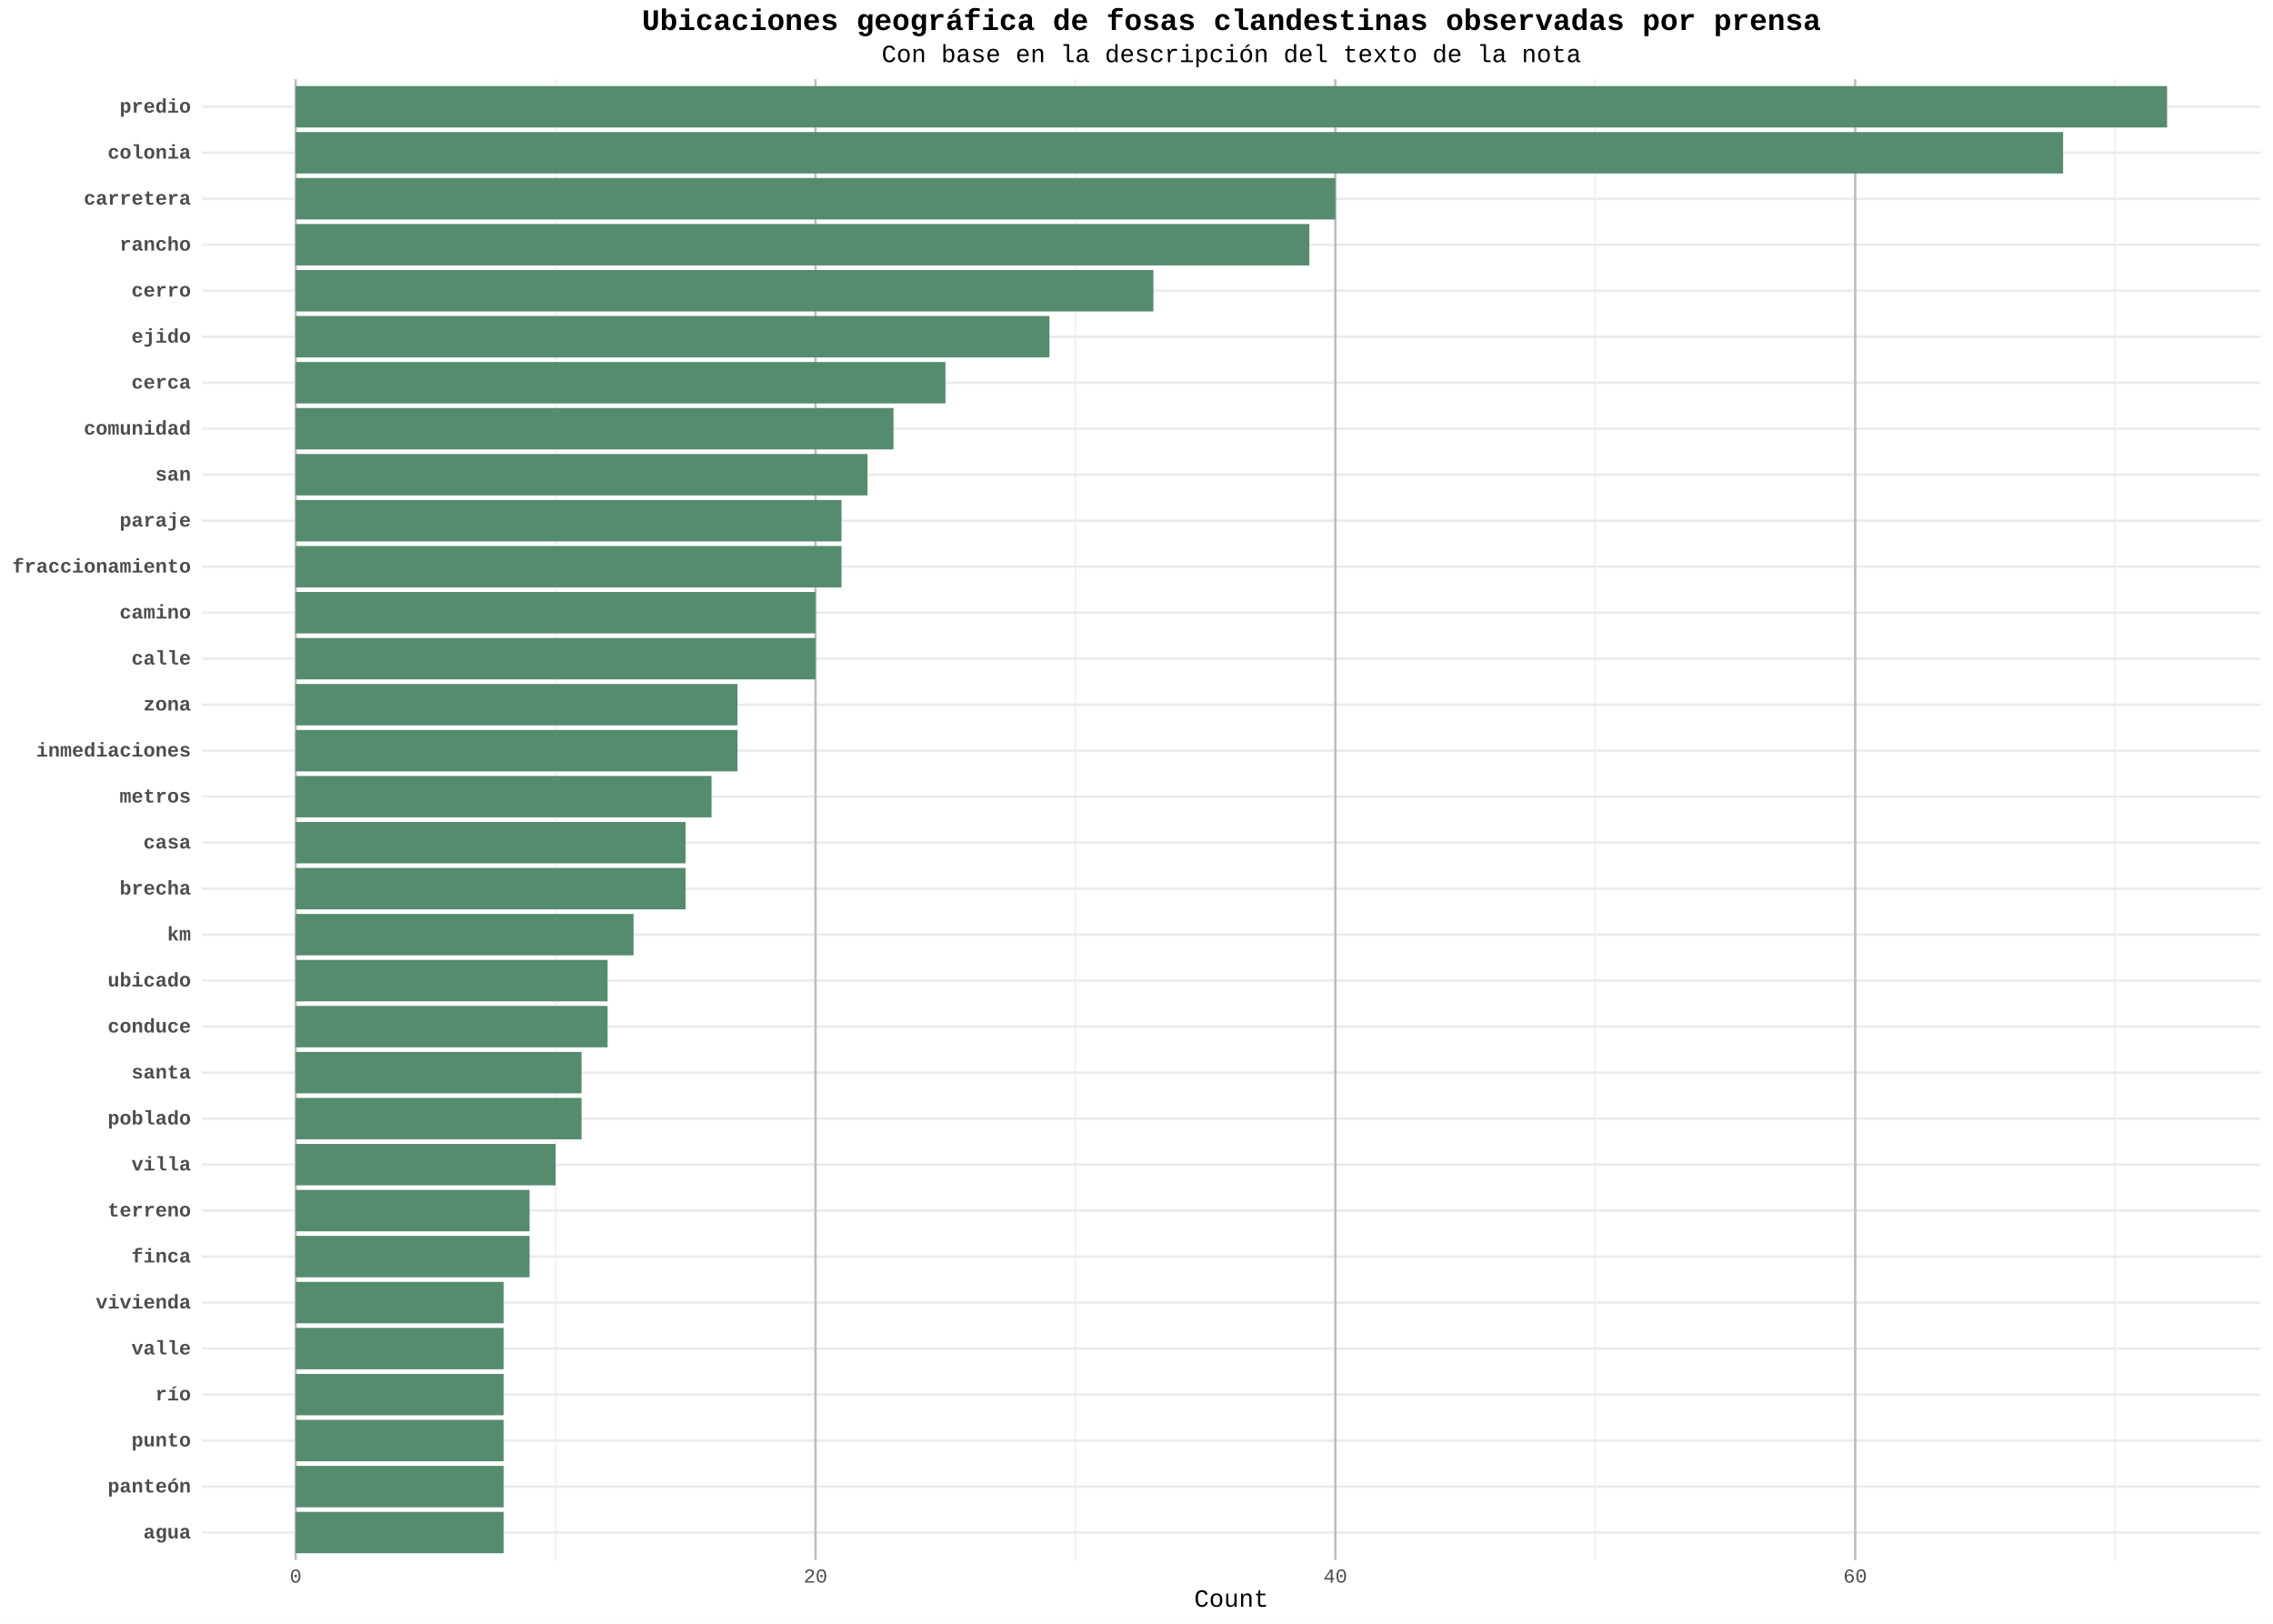
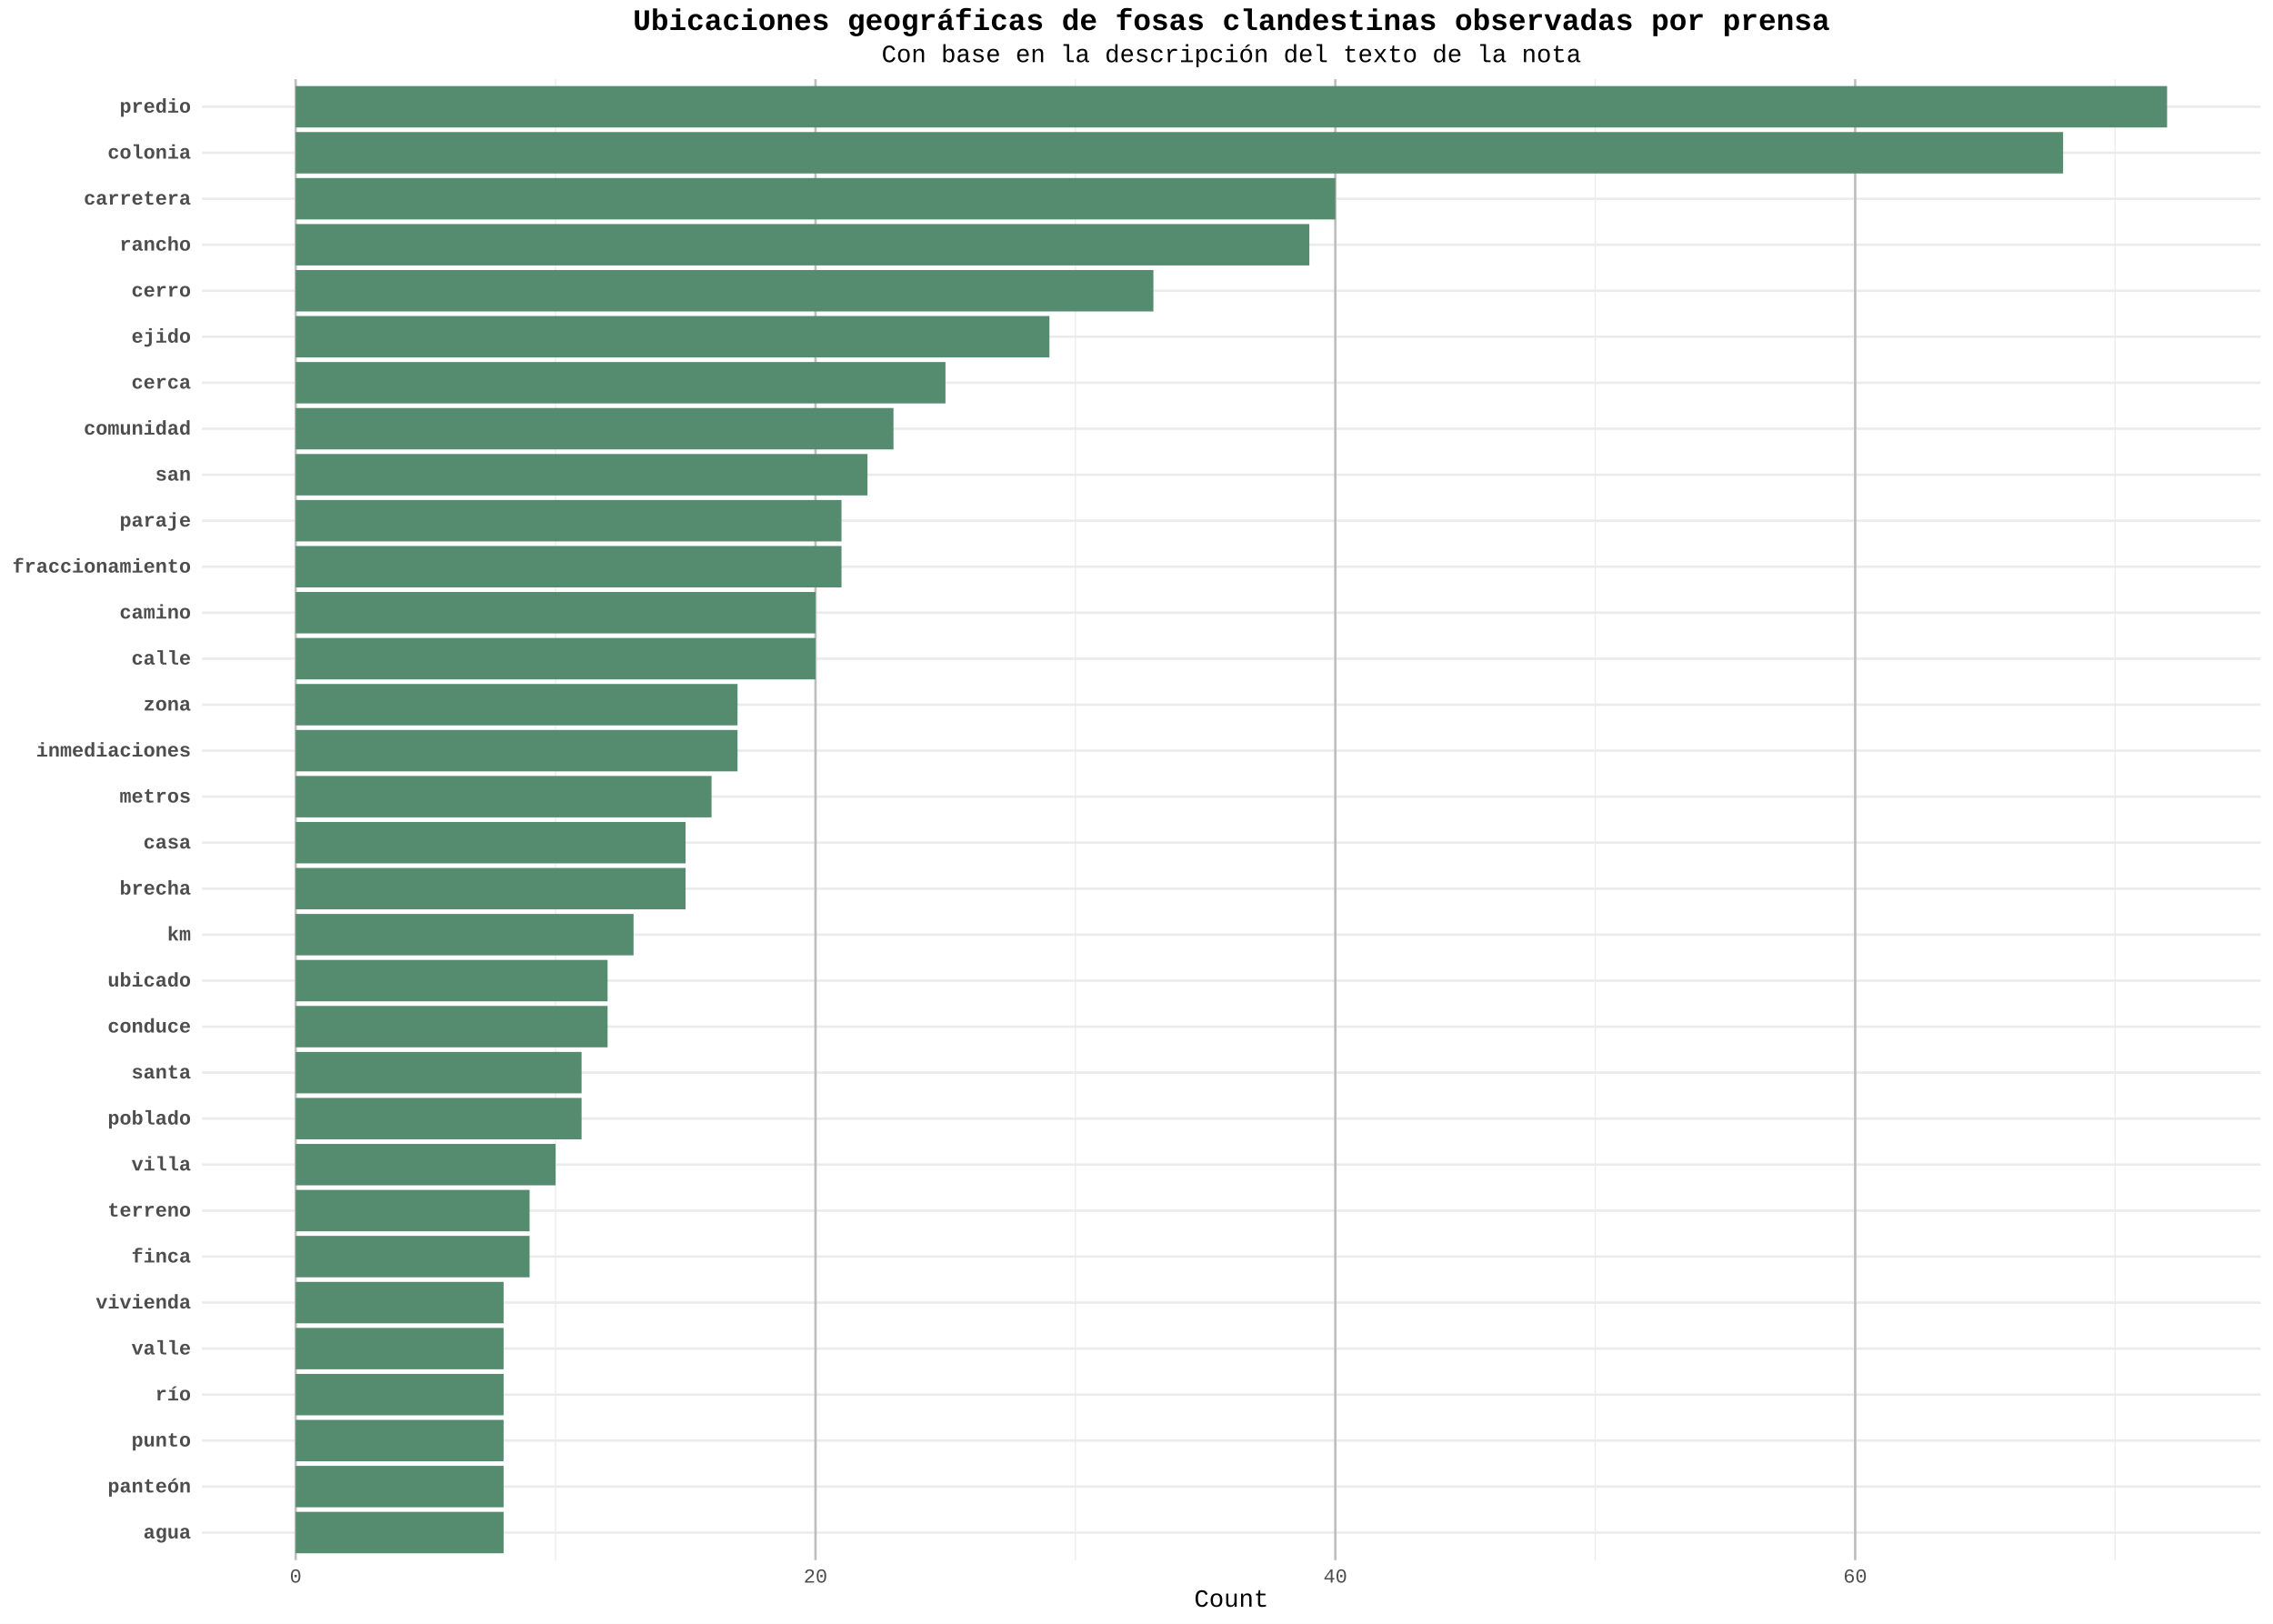
<svg xmlns="http://www.w3.org/2000/svg" viewBox="0 0 1008.00 720.00">
  <defs>
    <style type="text/css">
    line, polyline, polygon, path, rect, circle {
      fill: none;
      stroke: #000000;
      stroke-linecap: round;
      stroke-linejoin: round;
      stroke-miterlimit: 10.00;
    }
  </style>
  </defs>
  <rect width="100%" height="100%" style="stroke: none; fill: #FFFFFF;" />
  <defs>
    <clipPath id="cpODkuNjJ8MTAwMi41Mnw2OTEuODF8MzUuMTA=">
      <rect x="89.62" y="35.10" width="912.90" height="656.70" />
    </clipPath>
  </defs>
  <polyline points="246.38,691.81 246.38,35.10 " style="stroke-width: 0.53; stroke: #EBEBEB; stroke-linecap: butt;" clip-path="url(#cpODkuNjJ8MTAwMi41Mnw2OTEuODF8MzUuMTA=)" />
  <polyline points="476.91,691.81 476.91,35.10 " style="stroke-width: 0.53; stroke: #EBEBEB; stroke-linecap: butt;" clip-path="url(#cpODkuNjJ8MTAwMi41Mnw2OTEuODF8MzUuMTA=)" />
  <polyline points="707.44,691.81 707.44,35.10 " style="stroke-width: 0.53; stroke: #EBEBEB; stroke-linecap: butt;" clip-path="url(#cpODkuNjJ8MTAwMi41Mnw2OTEuODF8MzUuMTA=)" />
  <polyline points="937.97,691.81 937.97,35.10 " style="stroke-width: 0.53; stroke: #EBEBEB; stroke-linecap: butt;" clip-path="url(#cpODkuNjJ8MTAwMi41Mnw2OTEuODF8MzUuMTA=)" />
  <polyline points="89.62,679.57 1002.52,679.57 " style="stroke-width: 1.07; stroke: #EBEBEB; stroke-linecap: butt;" clip-path="url(#cpODkuNjJ8MTAwMi41Mnw2OTEuODF8MzUuMTA=)" />
  <polyline points="89.62,659.17 1002.52,659.17 " style="stroke-width: 1.07; stroke: #EBEBEB; stroke-linecap: butt;" clip-path="url(#cpODkuNjJ8MTAwMi41Mnw2OTEuODF8MzUuMTA=)" />
  <polyline points="89.62,638.78 1002.52,638.78 " style="stroke-width: 1.07; stroke: #EBEBEB; stroke-linecap: butt;" clip-path="url(#cpODkuNjJ8MTAwMi41Mnw2OTEuODF8MzUuMTA=)" />
  <polyline points="89.62,618.39 1002.52,618.39 " style="stroke-width: 1.07; stroke: #EBEBEB; stroke-linecap: butt;" clip-path="url(#cpODkuNjJ8MTAwMi41Mnw2OTEuODF8MzUuMTA=)" />
  <polyline points="89.62,597.99 1002.52,597.99 " style="stroke-width: 1.07; stroke: #EBEBEB; stroke-linecap: butt;" clip-path="url(#cpODkuNjJ8MTAwMi41Mnw2OTEuODF8MzUuMTA=)" />
  <polyline points="89.62,577.60 1002.52,577.60 " style="stroke-width: 1.07; stroke: #EBEBEB; stroke-linecap: butt;" clip-path="url(#cpODkuNjJ8MTAwMi41Mnw2OTEuODF8MzUuMTA=)" />
  <polyline points="89.62,557.20 1002.52,557.20 " style="stroke-width: 1.07; stroke: #EBEBEB; stroke-linecap: butt;" clip-path="url(#cpODkuNjJ8MTAwMi41Mnw2OTEuODF8MzUuMTA=)" />
  <polyline points="89.62,536.81 1002.52,536.81 " style="stroke-width: 1.07; stroke: #EBEBEB; stroke-linecap: butt;" clip-path="url(#cpODkuNjJ8MTAwMi41Mnw2OTEuODF8MzUuMTA=)" />
  <polyline points="89.62,516.41 1002.52,516.41 " style="stroke-width: 1.07; stroke: #EBEBEB; stroke-linecap: butt;" clip-path="url(#cpODkuNjJ8MTAwMi41Mnw2OTEuODF8MzUuMTA=)" />
  <polyline points="89.62,496.02 1002.52,496.02 " style="stroke-width: 1.07; stroke: #EBEBEB; stroke-linecap: butt;" clip-path="url(#cpODkuNjJ8MTAwMi41Mnw2OTEuODF8MzUuMTA=)" />
  <polyline points="89.62,475.62 1002.52,475.62 " style="stroke-width: 1.07; stroke: #EBEBEB; stroke-linecap: butt;" clip-path="url(#cpODkuNjJ8MTAwMi41Mnw2OTEuODF8MzUuMTA=)" />
  <polyline points="89.62,455.23 1002.52,455.23 " style="stroke-width: 1.07; stroke: #EBEBEB; stroke-linecap: butt;" clip-path="url(#cpODkuNjJ8MTAwMi41Mnw2OTEuODF8MzUuMTA=)" />
  <polyline points="89.62,434.83 1002.52,434.83 " style="stroke-width: 1.07; stroke: #EBEBEB; stroke-linecap: butt;" clip-path="url(#cpODkuNjJ8MTAwMi41Mnw2OTEuODF8MzUuMTA=)" />
  <polyline points="89.62,414.44 1002.52,414.44 " style="stroke-width: 1.07; stroke: #EBEBEB; stroke-linecap: butt;" clip-path="url(#cpODkuNjJ8MTAwMi41Mnw2OTEuODF8MzUuMTA=)" />
  <polyline points="89.62,394.05 1002.52,394.05 " style="stroke-width: 1.07; stroke: #EBEBEB; stroke-linecap: butt;" clip-path="url(#cpODkuNjJ8MTAwMi41Mnw2OTEuODF8MzUuMTA=)" />
  <polyline points="89.62,373.65 1002.52,373.65 " style="stroke-width: 1.07; stroke: #EBEBEB; stroke-linecap: butt;" clip-path="url(#cpODkuNjJ8MTAwMi41Mnw2OTEuODF8MzUuMTA=)" />
  <polyline points="89.62,353.26 1002.52,353.26 " style="stroke-width: 1.07; stroke: #EBEBEB; stroke-linecap: butt;" clip-path="url(#cpODkuNjJ8MTAwMi41Mnw2OTEuODF8MzUuMTA=)" />
  <polyline points="89.62,332.86 1002.52,332.86 " style="stroke-width: 1.07; stroke: #EBEBEB; stroke-linecap: butt;" clip-path="url(#cpODkuNjJ8MTAwMi41Mnw2OTEuODF8MzUuMTA=)" />
  <polyline points="89.62,312.47 1002.52,312.47 " style="stroke-width: 1.07; stroke: #EBEBEB; stroke-linecap: butt;" clip-path="url(#cpODkuNjJ8MTAwMi41Mnw2OTEuODF8MzUuMTA=)" />
  <polyline points="89.62,292.07 1002.52,292.07 " style="stroke-width: 1.07; stroke: #EBEBEB; stroke-linecap: butt;" clip-path="url(#cpODkuNjJ8MTAwMi41Mnw2OTEuODF8MzUuMTA=)" />
  <polyline points="89.62,271.68 1002.52,271.68 " style="stroke-width: 1.07; stroke: #EBEBEB; stroke-linecap: butt;" clip-path="url(#cpODkuNjJ8MTAwMi41Mnw2OTEuODF8MzUuMTA=)" />
  <polyline points="89.62,251.28 1002.52,251.28 " style="stroke-width: 1.07; stroke: #EBEBEB; stroke-linecap: butt;" clip-path="url(#cpODkuNjJ8MTAwMi41Mnw2OTEuODF8MzUuMTA=)" />
  <polyline points="89.62,230.89 1002.52,230.89 " style="stroke-width: 1.07; stroke: #EBEBEB; stroke-linecap: butt;" clip-path="url(#cpODkuNjJ8MTAwMi41Mnw2OTEuODF8MzUuMTA=)" />
  <polyline points="89.62,210.49 1002.52,210.49 " style="stroke-width: 1.07; stroke: #EBEBEB; stroke-linecap: butt;" clip-path="url(#cpODkuNjJ8MTAwMi41Mnw2OTEuODF8MzUuMTA=)" />
  <polyline points="89.62,190.10 1002.52,190.10 " style="stroke-width: 1.07; stroke: #EBEBEB; stroke-linecap: butt;" clip-path="url(#cpODkuNjJ8MTAwMi41Mnw2OTEuODF8MzUuMTA=)" />
  <polyline points="89.62,169.71 1002.52,169.71 " style="stroke-width: 1.07; stroke: #EBEBEB; stroke-linecap: butt;" clip-path="url(#cpODkuNjJ8MTAwMi41Mnw2OTEuODF8MzUuMTA=)" />
  <polyline points="89.62,149.31 1002.52,149.31 " style="stroke-width: 1.07; stroke: #EBEBEB; stroke-linecap: butt;" clip-path="url(#cpODkuNjJ8MTAwMi41Mnw2OTEuODF8MzUuMTA=)" />
  <polyline points="89.62,128.92 1002.52,128.92 " style="stroke-width: 1.07; stroke: #EBEBEB; stroke-linecap: butt;" clip-path="url(#cpODkuNjJ8MTAwMi41Mnw2OTEuODF8MzUuMTA=)" />
  <polyline points="89.62,108.52 1002.52,108.52 " style="stroke-width: 1.07; stroke: #EBEBEB; stroke-linecap: butt;" clip-path="url(#cpODkuNjJ8MTAwMi41Mnw2OTEuODF8MzUuMTA=)" />
  <polyline points="89.62,88.13 1002.52,88.13 " style="stroke-width: 1.07; stroke: #EBEBEB; stroke-linecap: butt;" clip-path="url(#cpODkuNjJ8MTAwMi41Mnw2OTEuODF8MzUuMTA=)" />
  <polyline points="89.62,67.73 1002.52,67.73 " style="stroke-width: 1.07; stroke: #EBEBEB; stroke-linecap: butt;" clip-path="url(#cpODkuNjJ8MTAwMi41Mnw2OTEuODF8MzUuMTA=)" />
  <polyline points="89.62,47.34 1002.52,47.34 " style="stroke-width: 1.07; stroke: #EBEBEB; stroke-linecap: butt;" clip-path="url(#cpODkuNjJ8MTAwMi41Mnw2OTEuODF8MzUuMTA=)" />
  <polyline points="131.12,691.81 131.12,35.10 " style="stroke-width: 1.07; stroke: #BEBEBE; stroke-linecap: butt;" clip-path="url(#cpODkuNjJ8MTAwMi41Mnw2OTEuODF8MzUuMTA=)" />
  <polyline points="361.65,691.81 361.65,35.10 " style="stroke-width: 1.07; stroke: #BEBEBE; stroke-linecap: butt;" clip-path="url(#cpODkuNjJ8MTAwMi41Mnw2OTEuODF8MzUuMTA=)" />
  <polyline points="592.18,691.81 592.18,35.10 " style="stroke-width: 1.07; stroke: #BEBEBE; stroke-linecap: butt;" clip-path="url(#cpODkuNjJ8MTAwMi41Mnw2OTEuODF8MzUuMTA=)" />
  <polyline points="822.71,691.81 822.71,35.10 " style="stroke-width: 1.07; stroke: #BEBEBE; stroke-linecap: butt;" clip-path="url(#cpODkuNjJ8MTAwMi41Mnw2OTEuODF8MzUuMTA=)" />
  <rect x="131.12" y="38.16" width="829.91" height="18.36" style="stroke-width: 1.07; stroke: none; stroke-linecap: square; stroke-linejoin: miter; fill: #558B6E;" clip-path="url(#cpODkuNjJ8MTAwMi41Mnw2OTEuODF8MzUuMTA=)" />
  <rect x="131.12" y="58.56" width="783.80" height="18.36" style="stroke-width: 1.07; stroke: none; stroke-linecap: square; stroke-linejoin: miter; fill: #558B6E;" clip-path="url(#cpODkuNjJ8MTAwMi41Mnw2OTEuODF8MzUuMTA=)" />
  <rect x="131.12" y="78.95" width="461.06" height="18.36" style="stroke-width: 1.07; stroke: none; stroke-linecap: square; stroke-linejoin: miter; fill: #558B6E;" clip-path="url(#cpODkuNjJ8MTAwMi41Mnw2OTEuODF8MzUuMTA=)" />
  <rect x="131.12" y="99.34" width="449.53" height="18.36" style="stroke-width: 1.07; stroke: none; stroke-linecap: square; stroke-linejoin: miter; fill: #558B6E;" clip-path="url(#cpODkuNjJ8MTAwMi41Mnw2OTEuODF8MzUuMTA=)" />
  <rect x="131.12" y="119.74" width="380.37" height="18.36" style="stroke-width: 1.07; stroke: none; stroke-linecap: square; stroke-linejoin: miter; fill: #558B6E;" clip-path="url(#cpODkuNjJ8MTAwMi41Mnw2OTEuODF8MzUuMTA=)" />
  <rect x="131.12" y="140.13" width="334.27" height="18.36" style="stroke-width: 1.07; stroke: none; stroke-linecap: square; stroke-linejoin: miter; fill: #558B6E;" clip-path="url(#cpODkuNjJ8MTAwMi41Mnw2OTEuODF8MzUuMTA=)" />
  <rect x="131.12" y="160.53" width="288.16" height="18.36" style="stroke-width: 1.07; stroke: none; stroke-linecap: square; stroke-linejoin: miter; fill: #558B6E;" clip-path="url(#cpODkuNjJ8MTAwMi41Mnw2OTEuODF8MzUuMTA=)" />
  <rect x="131.12" y="180.92" width="265.11" height="18.36" style="stroke-width: 1.07; stroke: none; stroke-linecap: square; stroke-linejoin: miter; fill: #558B6E;" clip-path="url(#cpODkuNjJ8MTAwMi41Mnw2OTEuODF8MzUuMTA=)" />
  <rect x="131.12" y="201.32" width="253.58" height="18.36" style="stroke-width: 1.07; stroke: none; stroke-linecap: square; stroke-linejoin: miter; fill: #558B6E;" clip-path="url(#cpODkuNjJ8MTAwMi41Mnw2OTEuODF8MzUuMTA=)" />
  <rect x="131.12" y="242.11" width="242.06" height="18.36" style="stroke-width: 1.07; stroke: none; stroke-linecap: square; stroke-linejoin: miter; fill: #558B6E;" clip-path="url(#cpODkuNjJ8MTAwMi41Mnw2OTEuODF8MzUuMTA=)" />
  <rect x="131.12" y="221.71" width="242.06" height="18.36" style="stroke-width: 1.07; stroke: none; stroke-linecap: square; stroke-linejoin: miter; fill: #558B6E;" clip-path="url(#cpODkuNjJ8MTAwMi41Mnw2OTEuODF8MzUuMTA=)" />
  <rect x="131.12" y="282.90" width="230.53" height="18.36" style="stroke-width: 1.07; stroke: none; stroke-linecap: square; stroke-linejoin: miter; fill: #558B6E;" clip-path="url(#cpODkuNjJ8MTAwMi41Mnw2OTEuODF8MzUuMTA=)" />
  <rect x="131.12" y="262.50" width="230.53" height="18.36" style="stroke-width: 1.07; stroke: none; stroke-linecap: square; stroke-linejoin: miter; fill: #558B6E;" clip-path="url(#cpODkuNjJ8MTAwMi41Mnw2OTEuODF8MzUuMTA=)" />
  <rect x="131.12" y="323.68" width="195.95" height="18.36" style="stroke-width: 1.07; stroke: none; stroke-linecap: square; stroke-linejoin: miter; fill: #558B6E;" clip-path="url(#cpODkuNjJ8MTAwMi41Mnw2OTEuODF8MzUuMTA=)" />
  <rect x="131.12" y="303.29" width="195.95" height="18.36" style="stroke-width: 1.07; stroke: none; stroke-linecap: square; stroke-linejoin: miter; fill: #558B6E;" clip-path="url(#cpODkuNjJ8MTAwMi41Mnw2OTEuODF8MzUuMTA=)" />
  <rect x="131.12" y="344.08" width="184.42" height="18.36" style="stroke-width: 1.07; stroke: none; stroke-linecap: square; stroke-linejoin: miter; fill: #558B6E;" clip-path="url(#cpODkuNjJ8MTAwMi41Mnw2OTEuODF8MzUuMTA=)" />
  <rect x="131.12" y="384.87" width="172.90" height="18.36" style="stroke-width: 1.07; stroke: none; stroke-linecap: square; stroke-linejoin: miter; fill: #558B6E;" clip-path="url(#cpODkuNjJ8MTAwMi41Mnw2OTEuODF8MzUuMTA=)" />
  <rect x="131.12" y="364.47" width="172.90" height="18.36" style="stroke-width: 1.07; stroke: none; stroke-linecap: square; stroke-linejoin: miter; fill: #558B6E;" clip-path="url(#cpODkuNjJ8MTAwMi41Mnw2OTEuODF8MzUuMTA=)" />
  <rect x="131.12" y="405.26" width="149.84" height="18.36" style="stroke-width: 1.07; stroke: none; stroke-linecap: square; stroke-linejoin: miter; fill: #558B6E;" clip-path="url(#cpODkuNjJ8MTAwMi41Mnw2OTEuODF8MzUuMTA=)" />
  <rect x="131.12" y="446.05" width="138.32" height="18.36" style="stroke-width: 1.07; stroke: none; stroke-linecap: square; stroke-linejoin: miter; fill: #558B6E;" clip-path="url(#cpODkuNjJ8MTAwMi41Mnw2OTEuODF8MzUuMTA=)" />
  <rect x="131.12" y="425.66" width="138.32" height="18.36" style="stroke-width: 1.07; stroke: none; stroke-linecap: square; stroke-linejoin: miter; fill: #558B6E;" clip-path="url(#cpODkuNjJ8MTAwMi41Mnw2OTEuODF8MzUuMTA=)" />
  <rect x="131.12" y="486.84" width="126.79" height="18.36" style="stroke-width: 1.07; stroke: none; stroke-linecap: square; stroke-linejoin: miter; fill: #558B6E;" clip-path="url(#cpODkuNjJ8MTAwMi41Mnw2OTEuODF8MzUuMTA=)" />
  <rect x="131.12" y="466.45" width="126.79" height="18.36" style="stroke-width: 1.07; stroke: none; stroke-linecap: square; stroke-linejoin: miter; fill: #558B6E;" clip-path="url(#cpODkuNjJ8MTAwMi41Mnw2OTEuODF8MzUuMTA=)" />
  <rect x="131.12" y="507.24" width="115.26" height="18.36" style="stroke-width: 1.07; stroke: none; stroke-linecap: square; stroke-linejoin: miter; fill: #558B6E;" clip-path="url(#cpODkuNjJ8MTAwMi41Mnw2OTEuODF8MzUuMTA=)" />
  <rect x="131.12" y="548.02" width="103.74" height="18.36" style="stroke-width: 1.07; stroke: none; stroke-linecap: square; stroke-linejoin: miter; fill: #558B6E;" clip-path="url(#cpODkuNjJ8MTAwMi41Mnw2OTEuODF8MzUuMTA=)" />
  <rect x="131.12" y="527.63" width="103.74" height="18.36" style="stroke-width: 1.07; stroke: none; stroke-linecap: square; stroke-linejoin: miter; fill: #558B6E;" clip-path="url(#cpODkuNjJ8MTAwMi41Mnw2OTEuODF8MzUuMTA=)" />
  <rect x="131.12" y="670.39" width="92.21" height="18.36" style="stroke-width: 1.07; stroke: none; stroke-linecap: square; stroke-linejoin: miter; fill: #558B6E;" clip-path="url(#cpODkuNjJ8MTAwMi41Mnw2OTEuODF8MzUuMTA=)" />
  <rect x="131.12" y="650.00" width="92.21" height="18.36" style="stroke-width: 1.07; stroke: none; stroke-linecap: square; stroke-linejoin: miter; fill: #558B6E;" clip-path="url(#cpODkuNjJ8MTAwMi41Mnw2OTEuODF8MzUuMTA=)" />
  <rect x="131.12" y="629.60" width="92.21" height="18.36" style="stroke-width: 1.07; stroke: none; stroke-linecap: square; stroke-linejoin: miter; fill: #558B6E;" clip-path="url(#cpODkuNjJ8MTAwMi41Mnw2OTEuODF8MzUuMTA=)" />
  <rect x="131.12" y="609.21" width="92.21" height="18.36" style="stroke-width: 1.07; stroke: none; stroke-linecap: square; stroke-linejoin: miter; fill: #558B6E;" clip-path="url(#cpODkuNjJ8MTAwMi41Mnw2OTEuODF8MzUuMTA=)" />
  <rect x="131.12" y="588.81" width="92.21" height="18.36" style="stroke-width: 1.07; stroke: none; stroke-linecap: square; stroke-linejoin: miter; fill: #558B6E;" clip-path="url(#cpODkuNjJ8MTAwMi41Mnw2OTEuODF8MzUuMTA=)" />
  <rect x="131.12" y="568.42" width="92.21" height="18.36" style="stroke-width: 1.07; stroke: none; stroke-linecap: square; stroke-linejoin: miter; fill: #558B6E;" clip-path="url(#cpODkuNjJ8MTAwMi41Mnw2OTEuODF8MzUuMTA=)" />
  <defs>
    <clipPath id="cpMC4wMHwxMDA4LjAwfDcyMC4wMHwwLjAw">
      <rect x="0.00" y="0.00" width="1008.00" height="720.00" />
    </clipPath>
  </defs>
  <g clip-path="url(#cpMC4wMHwxMDA4LjAwfDcyMC4wMHwwLjAw)">
    <text x="63.57" y="682.18" style="font-size: 8.80px; font-weight: bold; fill: #4D4D4D; font-family: Courier New;" textLength="21.12px" lengthAdjust="spacingAndGlyphs">agua</text>
  </g>
  <g clip-path="url(#cpMC4wMHwxMDA4LjAwfDcyMC4wMHwwLjAw)">
    <text x="47.73" y="661.78" style="font-size: 8.80px; font-weight: bold; fill: #4D4D4D; font-family: Courier New;" textLength="36.97px" lengthAdjust="spacingAndGlyphs">panteón</text>
  </g>
  <g clip-path="url(#cpMC4wMHwxMDA4LjAwfDcyMC4wMHwwLjAw)">
    <text x="58.29" y="641.39" style="font-size: 8.80px; font-weight: bold; fill: #4D4D4D; font-family: Courier New;" textLength="26.40px" lengthAdjust="spacingAndGlyphs">punto</text>
  </g>
  <g clip-path="url(#cpMC4wMHwxMDA4LjAwfDcyMC4wMHwwLjAw)">
    <text x="68.85" y="620.99" style="font-size: 8.80px; font-weight: bold; fill: #4D4D4D; font-family: Courier New;" textLength="15.84px" lengthAdjust="spacingAndGlyphs">río</text>
  </g>
  <g clip-path="url(#cpMC4wMHwxMDA4LjAwfDcyMC4wMHwwLjAw)">
    <text x="58.29" y="600.60" style="font-size: 8.80px; font-weight: bold; fill: #4D4D4D; font-family: Courier New;" textLength="26.40px" lengthAdjust="spacingAndGlyphs">valle</text>
  </g>
  <g clip-path="url(#cpMC4wMHwxMDA4LjAwfDcyMC4wMHwwLjAw)">
    <text x="42.45" y="580.20" style="font-size: 8.80px; font-weight: bold; fill: #4D4D4D; font-family: Courier New;" textLength="42.25px" lengthAdjust="spacingAndGlyphs">vivienda</text>
  </g>
  <g clip-path="url(#cpMC4wMHwxMDA4LjAwfDcyMC4wMHwwLjAw)">
    <text x="58.29" y="559.81" style="font-size: 8.80px; font-weight: bold; fill: #4D4D4D; font-family: Courier New;" textLength="26.40px" lengthAdjust="spacingAndGlyphs">finca</text>
  </g>
  <g clip-path="url(#cpMC4wMHwxMDA4LjAwfDcyMC4wMHwwLjAw)">
    <text x="47.73" y="539.41" style="font-size: 8.80px; font-weight: bold; fill: #4D4D4D; font-family: Courier New;" textLength="36.97px" lengthAdjust="spacingAndGlyphs">terreno</text>
  </g>
  <g clip-path="url(#cpMC4wMHwxMDA4LjAwfDcyMC4wMHwwLjAw)">
    <text x="58.29" y="519.02" style="font-size: 8.80px; font-weight: bold; fill: #4D4D4D; font-family: Courier New;" textLength="26.40px" lengthAdjust="spacingAndGlyphs">villa</text>
  </g>
  <g clip-path="url(#cpMC4wMHwxMDA4LjAwfDcyMC4wMHwwLjAw)">
    <text x="47.73" y="498.62" style="font-size: 8.80px; font-weight: bold; fill: #4D4D4D; font-family: Courier New;" textLength="36.97px" lengthAdjust="spacingAndGlyphs">poblado</text>
  </g>
  <g clip-path="url(#cpMC4wMHwxMDA4LjAwfDcyMC4wMHwwLjAw)">
    <text x="58.29" y="478.23" style="font-size: 8.80px; font-weight: bold; fill: #4D4D4D; font-family: Courier New;" textLength="26.40px" lengthAdjust="spacingAndGlyphs">santa</text>
  </g>
  <g clip-path="url(#cpMC4wMHwxMDA4LjAwfDcyMC4wMHwwLjAw)">
    <text x="47.73" y="457.84" style="font-size: 8.80px; font-weight: bold; fill: #4D4D4D; font-family: Courier New;" textLength="36.97px" lengthAdjust="spacingAndGlyphs">conduce</text>
  </g>
  <g clip-path="url(#cpMC4wMHwxMDA4LjAwfDcyMC4wMHwwLjAw)">
    <text x="47.73" y="437.44" style="font-size: 8.80px; font-weight: bold; fill: #4D4D4D; font-family: Courier New;" textLength="36.97px" lengthAdjust="spacingAndGlyphs">ubicado</text>
  </g>
  <g clip-path="url(#cpMC4wMHwxMDA4LjAwfDcyMC4wMHwwLjAw)">
    <text x="74.13" y="417.05" style="font-size: 8.80px; font-weight: bold; fill: #4D4D4D; font-family: Courier New;" textLength="10.56px" lengthAdjust="spacingAndGlyphs">km</text>
  </g>
  <g clip-path="url(#cpMC4wMHwxMDA4LjAwfDcyMC4wMHwwLjAw)">
    <text x="53.01" y="396.65" style="font-size: 8.80px; font-weight: bold; fill: #4D4D4D; font-family: Courier New;" textLength="31.69px" lengthAdjust="spacingAndGlyphs">brecha</text>
  </g>
  <g clip-path="url(#cpMC4wMHwxMDA4LjAwfDcyMC4wMHwwLjAw)">
    <text x="63.57" y="376.26" style="font-size: 8.80px; font-weight: bold; fill: #4D4D4D; font-family: Courier New;" textLength="21.12px" lengthAdjust="spacingAndGlyphs">casa</text>
  </g>
  <g clip-path="url(#cpMC4wMHwxMDA4LjAwfDcyMC4wMHwwLjAw)">
    <text x="53.01" y="355.86" style="font-size: 8.80px; font-weight: bold; fill: #4D4D4D; font-family: Courier New;" textLength="31.69px" lengthAdjust="spacingAndGlyphs">metros</text>
  </g>
  <g clip-path="url(#cpMC4wMHwxMDA4LjAwfDcyMC4wMHwwLjAw)">
    <text x="16.04" y="335.47" style="font-size: 8.80px; font-weight: bold; fill: #4D4D4D; font-family: Courier New;" textLength="68.65px" lengthAdjust="spacingAndGlyphs">inmediaciones</text>
  </g>
  <g clip-path="url(#cpMC4wMHwxMDA4LjAwfDcyMC4wMHwwLjAw)">
    <text x="63.57" y="315.07" style="font-size: 8.80px; font-weight: bold; fill: #4D4D4D; font-family: Courier New;" textLength="21.12px" lengthAdjust="spacingAndGlyphs">zona</text>
  </g>
  <g clip-path="url(#cpMC4wMHwxMDA4LjAwfDcyMC4wMHwwLjAw)">
    <text x="58.29" y="294.68" style="font-size: 8.80px; font-weight: bold; fill: #4D4D4D; font-family: Courier New;" textLength="26.40px" lengthAdjust="spacingAndGlyphs">calle</text>
  </g>
  <g clip-path="url(#cpMC4wMHwxMDA4LjAwfDcyMC4wMHwwLjAw)">
    <text x="53.01" y="274.28" style="font-size: 8.80px; font-weight: bold; fill: #4D4D4D; font-family: Courier New;" textLength="31.69px" lengthAdjust="spacingAndGlyphs">camino</text>
  </g>
  <g clip-path="url(#cpMC4wMHwxMDA4LjAwfDcyMC4wMHwwLjAw)">
    <text x="5.48" y="253.89" style="font-size: 8.80px; font-weight: bold; fill: #4D4D4D; font-family: Courier New;" textLength="79.21px" lengthAdjust="spacingAndGlyphs">fraccionamiento</text>
  </g>
  <g clip-path="url(#cpMC4wMHwxMDA4LjAwfDcyMC4wMHwwLjAw)">
    <text x="53.01" y="233.50" style="font-size: 8.80px; font-weight: bold; fill: #4D4D4D; font-family: Courier New;" textLength="31.69px" lengthAdjust="spacingAndGlyphs">paraje</text>
  </g>
  <g clip-path="url(#cpMC4wMHwxMDA4LjAwfDcyMC4wMHwwLjAw)">
    <text x="68.85" y="213.10" style="font-size: 8.80px; font-weight: bold; fill: #4D4D4D; font-family: Courier New;" textLength="15.84px" lengthAdjust="spacingAndGlyphs">san</text>
  </g>
  <g clip-path="url(#cpMC4wMHwxMDA4LjAwfDcyMC4wMHwwLjAw)">
    <text x="37.16" y="192.71" style="font-size: 8.80px; font-weight: bold; fill: #4D4D4D; font-family: Courier New;" textLength="47.53px" lengthAdjust="spacingAndGlyphs">comunidad</text>
  </g>
  <g clip-path="url(#cpMC4wMHwxMDA4LjAwfDcyMC4wMHwwLjAw)">
    <text x="58.29" y="172.31" style="font-size: 8.80px; font-weight: bold; fill: #4D4D4D; font-family: Courier New;" textLength="26.40px" lengthAdjust="spacingAndGlyphs">cerca</text>
  </g>
  <g clip-path="url(#cpMC4wMHwxMDA4LjAwfDcyMC4wMHwwLjAw)">
    <text x="58.29" y="151.92" style="font-size: 8.80px; font-weight: bold; fill: #4D4D4D; font-family: Courier New;" textLength="26.40px" lengthAdjust="spacingAndGlyphs">ejido</text>
  </g>
  <g clip-path="url(#cpMC4wMHwxMDA4LjAwfDcyMC4wMHwwLjAw)">
    <text x="58.29" y="131.52" style="font-size: 8.80px; font-weight: bold; fill: #4D4D4D; font-family: Courier New;" textLength="26.40px" lengthAdjust="spacingAndGlyphs">cerro</text>
  </g>
  <g clip-path="url(#cpMC4wMHwxMDA4LjAwfDcyMC4wMHwwLjAw)">
    <text x="53.01" y="111.13" style="font-size: 8.80px; font-weight: bold; fill: #4D4D4D; font-family: Courier New;" textLength="31.69px" lengthAdjust="spacingAndGlyphs">rancho</text>
  </g>
  <g clip-path="url(#cpMC4wMHwxMDA4LjAwfDcyMC4wMHwwLjAw)">
    <text x="37.16" y="90.73" style="font-size: 8.80px; font-weight: bold; fill: #4D4D4D; font-family: Courier New;" textLength="47.53px" lengthAdjust="spacingAndGlyphs">carretera</text>
  </g>
  <g clip-path="url(#cpMC4wMHwxMDA4LjAwfDcyMC4wMHwwLjAw)">
    <text x="47.73" y="70.34" style="font-size: 8.80px; font-weight: bold; fill: #4D4D4D; font-family: Courier New;" textLength="36.97px" lengthAdjust="spacingAndGlyphs">colonia</text>
  </g>
  <g clip-path="url(#cpMC4wMHwxMDA4LjAwfDcyMC4wMHwwLjAw)">
    <text x="53.01" y="49.94" style="font-size: 8.80px; font-weight: bold; fill: #4D4D4D; font-family: Courier New;" textLength="31.69px" lengthAdjust="spacingAndGlyphs">predio</text>
  </g>
  <g clip-path="url(#cpMC4wMHwxMDA4LjAwfDcyMC4wMHwwLjAw)">
    <text x="128.48" y="701.76" style="font-size: 8.80px; fill: #4D4D4D; font-family: Courier New;" textLength="5.28px" lengthAdjust="spacingAndGlyphs">0</text>
  </g>
  <g clip-path="url(#cpMC4wMHwxMDA4LjAwfDcyMC4wMHwwLjAw)">
    <text x="356.37" y="701.76" style="font-size: 8.80px; fill: #4D4D4D; font-family: Courier New;" textLength="10.56px" lengthAdjust="spacingAndGlyphs">20</text>
  </g>
  <g clip-path="url(#cpMC4wMHwxMDA4LjAwfDcyMC4wMHwwLjAw)">
    <text x="586.90" y="701.76" style="font-size: 8.80px; fill: #4D4D4D; font-family: Courier New;" textLength="10.56px" lengthAdjust="spacingAndGlyphs">40</text>
  </g>
  <g clip-path="url(#cpMC4wMHwxMDA4LjAwfDcyMC4wMHwwLjAw)">
    <text x="817.43" y="701.76" style="font-size: 8.80px; fill: #4D4D4D; font-family: Courier New;" textLength="10.56px" lengthAdjust="spacingAndGlyphs">60</text>
  </g>
  <g clip-path="url(#cpMC4wMHwxMDA4LjAwfDcyMC4wMHwwLjAw)">
    <text x="529.57" y="712.45" style="font-size: 11.00px; font-family: Courier New;" textLength="33.01px" lengthAdjust="spacingAndGlyphs">Count</text>
  </g>
  <g clip-path="url(#cpMC4wMHwxMDA4LjAwfDcyMC4wMHwwLjAw)">
    <text x="390.95" y="27.55" style="font-size: 11.00px; font-family: Courier New;" textLength="310.25px" lengthAdjust="spacingAndGlyphs">Con base en la descripción del texto de la nota</text>
  </g>
  <g clip-path="url(#cpMC4wMHwxMDA4LjAwfDcyMC4wMHwwLjAw)">
-     <text x="284.67" y="13.30" style="font-size: 13.20px; font-weight: bold; font-family: Courier New;" textLength="522.81px" lengthAdjust="spacingAndGlyphs">Ubicaciones geográfica de fosas clandestinas observadas por prensa</text>
+     <text x="280.71" y="13.30" style="font-size: 13.20px; font-weight: bold; font-family: Courier New;" textLength="530.73px" lengthAdjust="spacingAndGlyphs">Ubicaciones geográficas de fosas clandestinas observadas por prensa</text>
  </g>
</svg>
